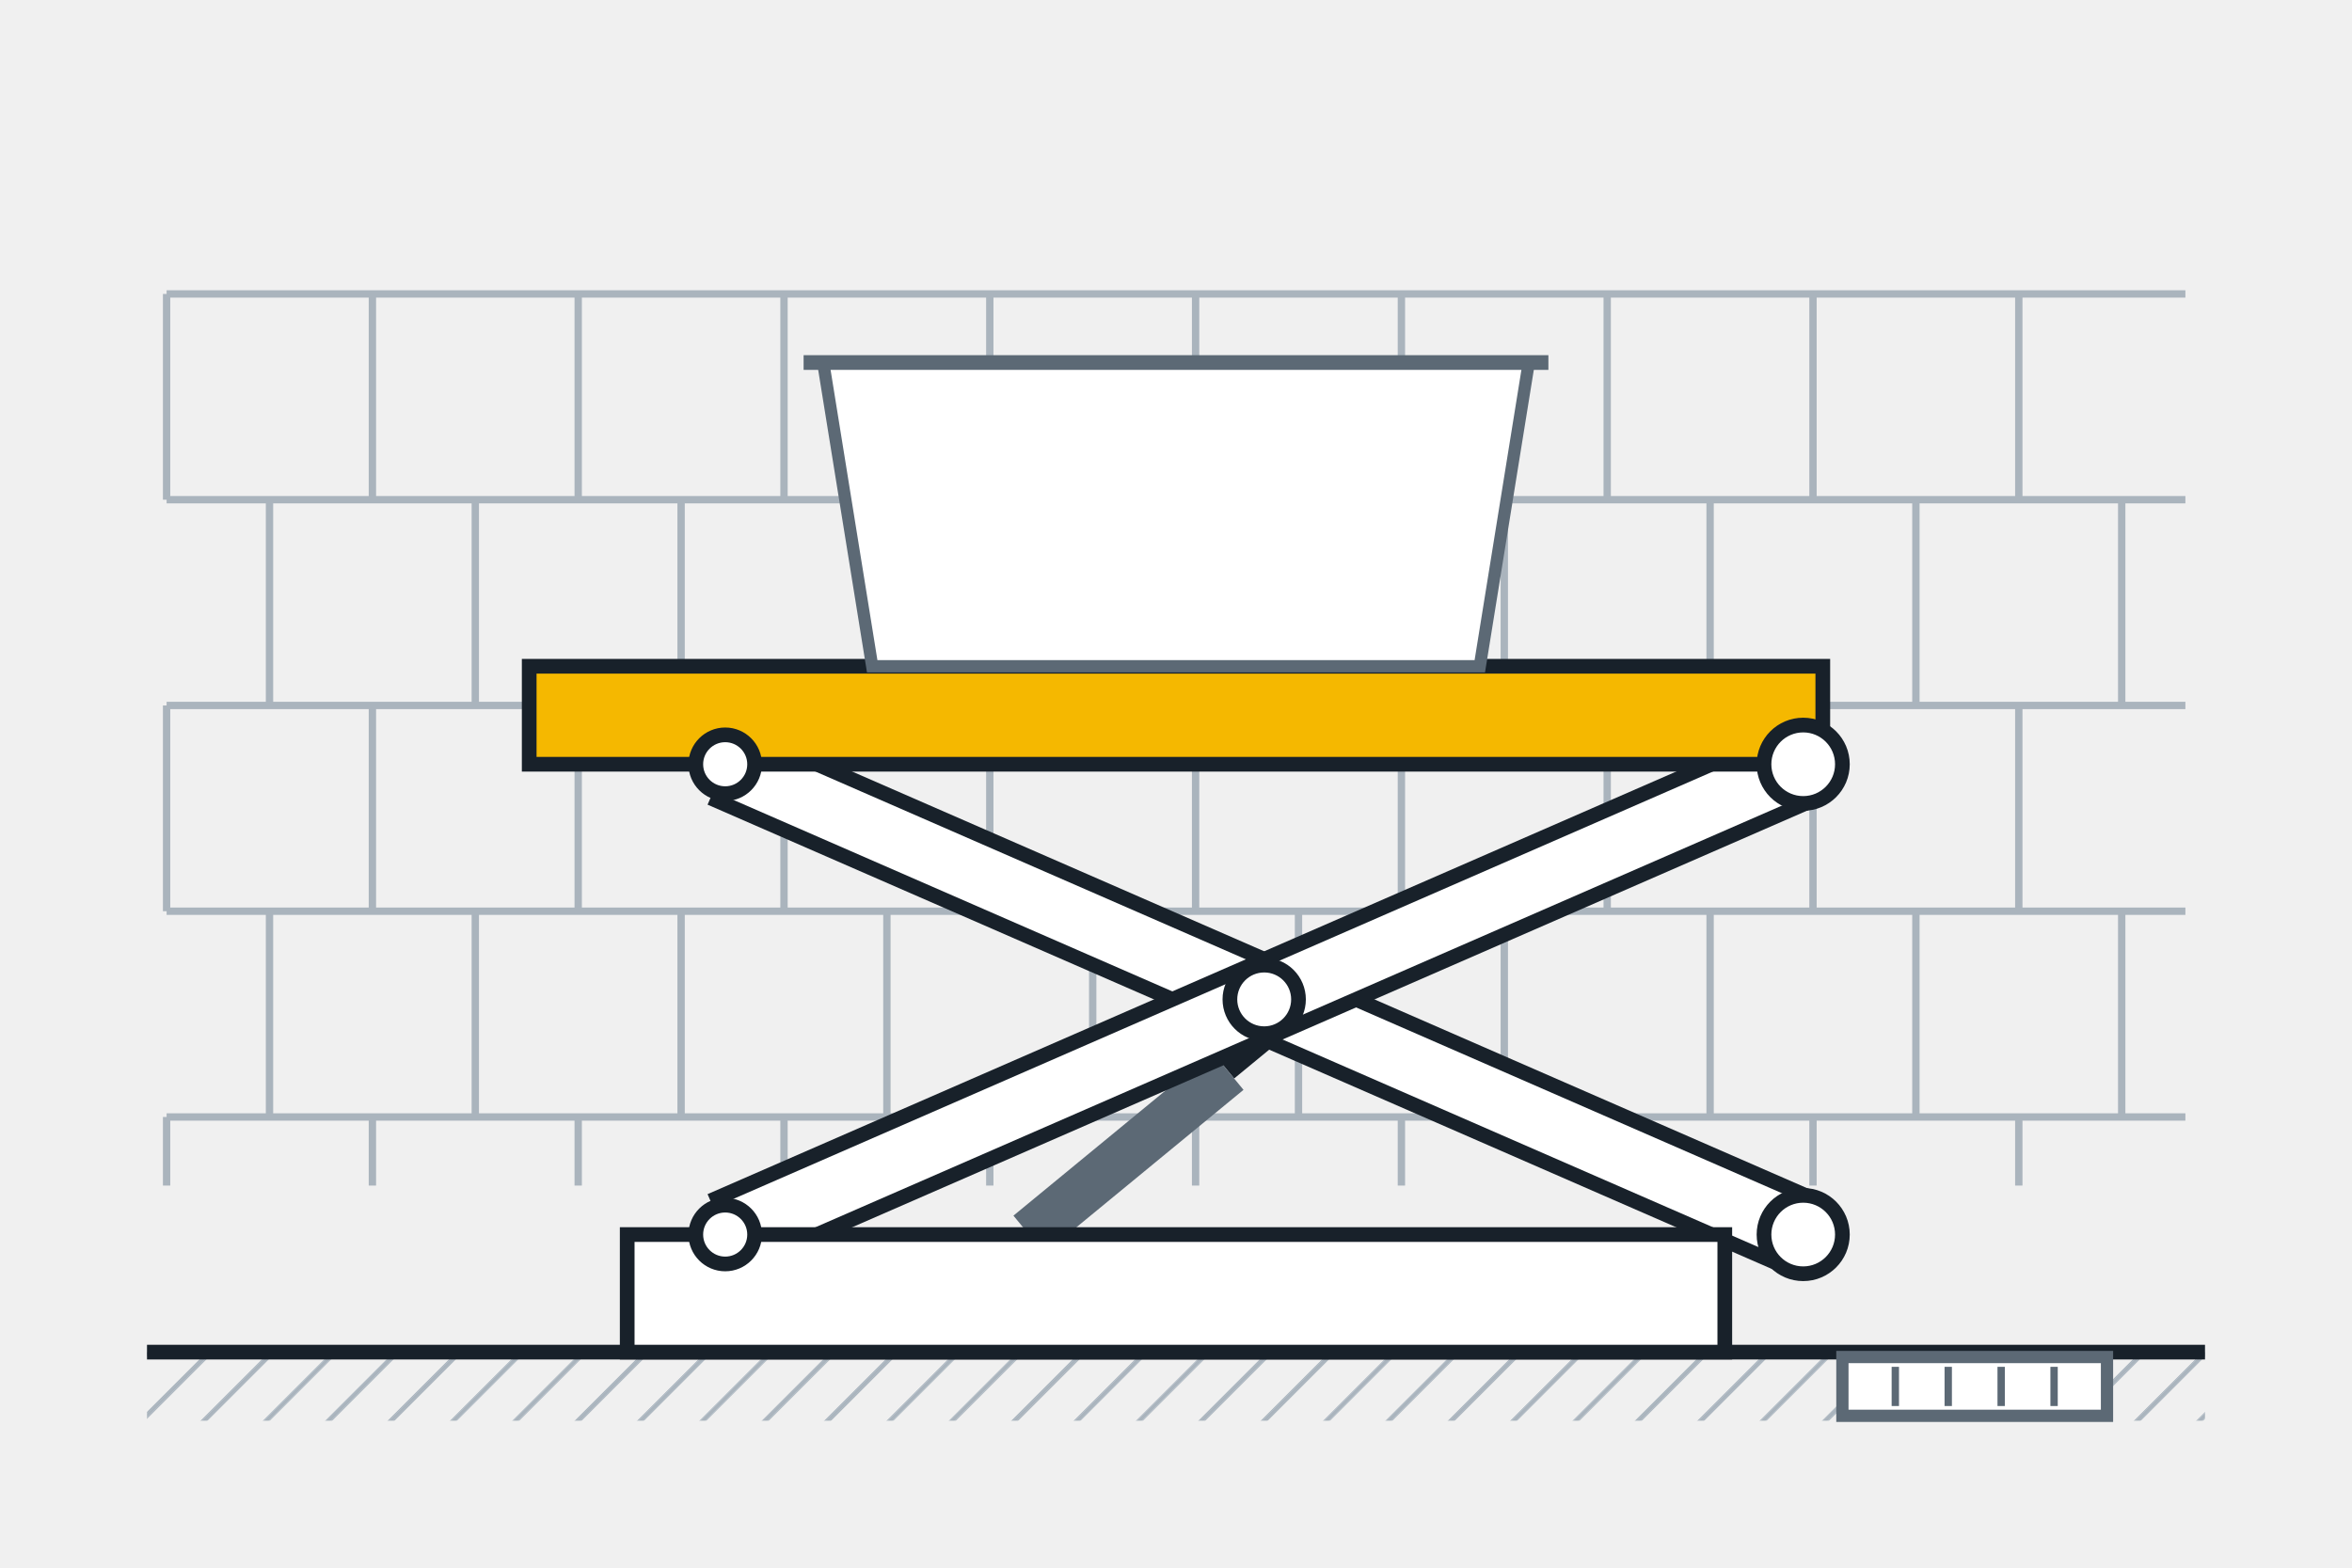
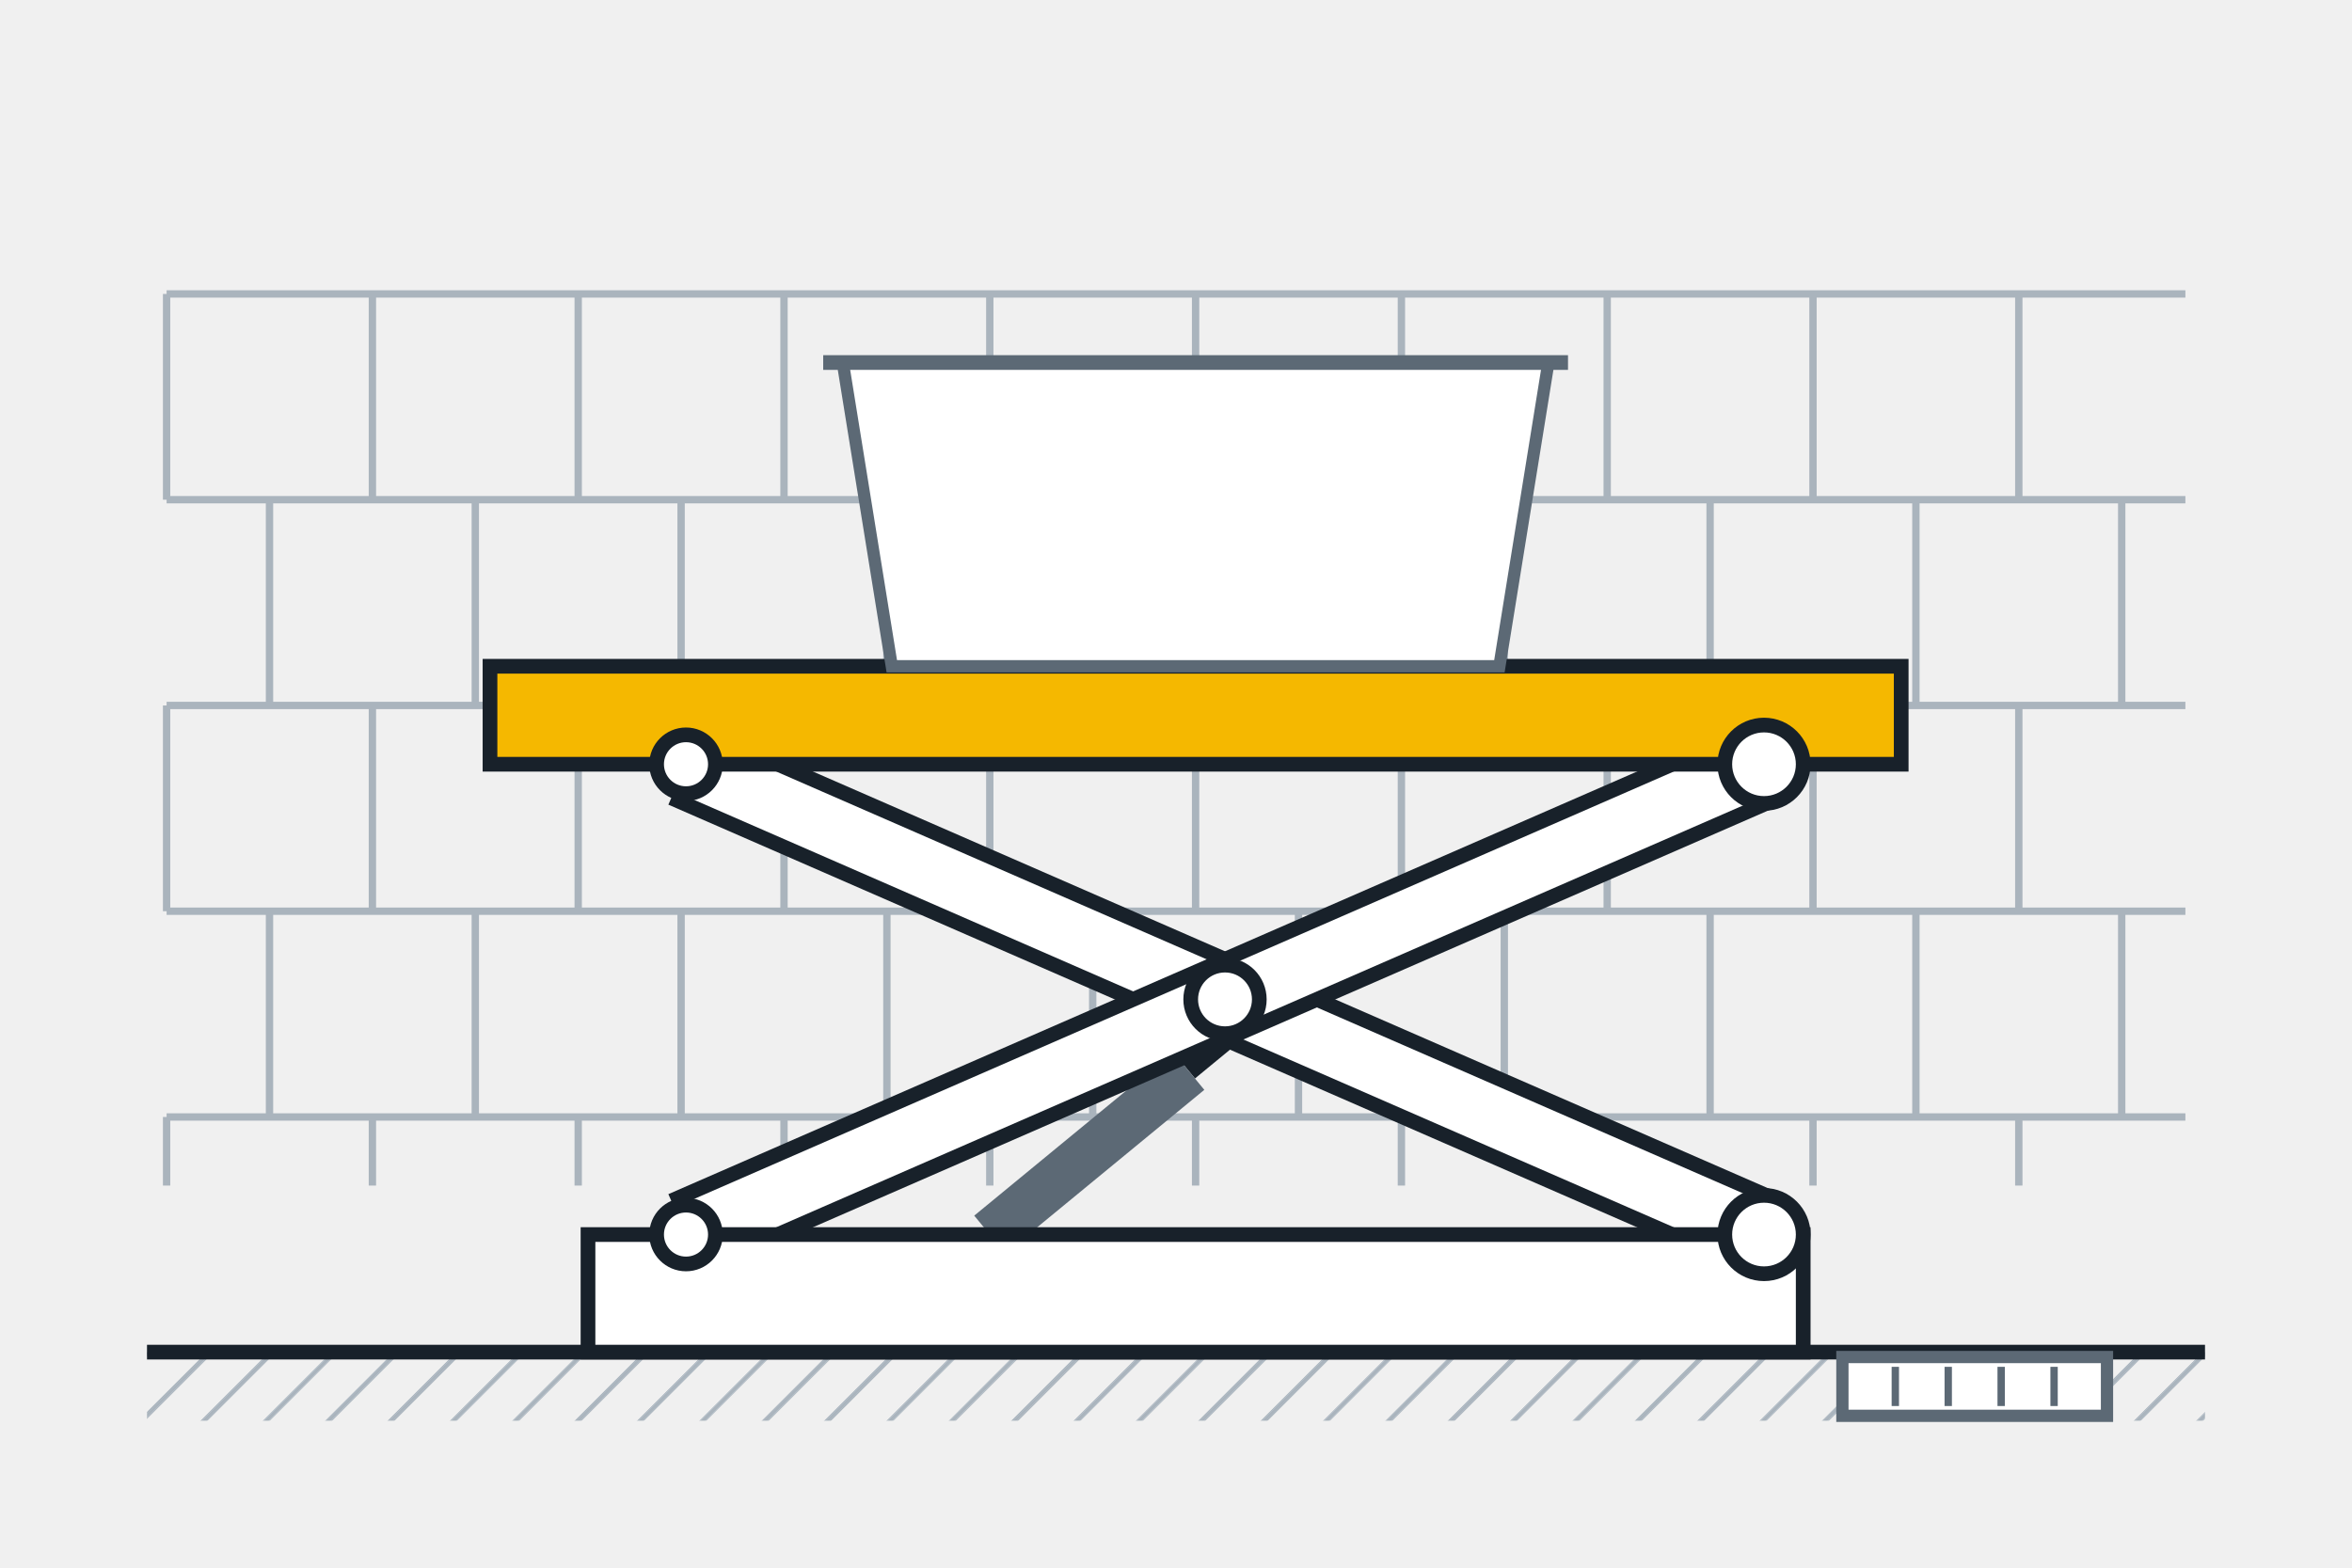
<svg xmlns="http://www.w3.org/2000/svg" viewBox="0 0 480 320" width="480" height="320" role="img" aria-label="Lift table with a tote in a washdown bay, tiled wall and floor drain">
  <defs>
    <pattern id="hatch" width="9" height="9" patternUnits="userSpaceOnUse" patternTransform="rotate(45)">
      <line x1="0" y1="0" x2="0" y2="9" stroke="#AAB4BD" stroke-width="2" />
    </pattern>
  </defs>
  <line x1="34" y1="60" x2="446" y2="60" stroke="#AAB4BD" stroke-width="1.5" />
  <line x1="34" y1="102" x2="446" y2="102" stroke="#AAB4BD" stroke-width="1.5" />
  <line x1="34" y1="144" x2="446" y2="144" stroke="#AAB4BD" stroke-width="1.5" />
  <line x1="34" y1="186" x2="446" y2="186" stroke="#AAB4BD" stroke-width="1.5" />
  <line x1="34" y1="228" x2="446" y2="228" stroke="#AAB4BD" stroke-width="1.5" />
  <line x1="34" y1="60" x2="34" y2="102" stroke="#AAB4BD" stroke-width="1.5" />
  <line x1="76" y1="60" x2="76" y2="102" stroke="#AAB4BD" stroke-width="1.5" />
  <line x1="118" y1="60" x2="118" y2="102" stroke="#AAB4BD" stroke-width="1.5" />
  <line x1="160" y1="60" x2="160" y2="102" stroke="#AAB4BD" stroke-width="1.5" />
  <line x1="202" y1="60" x2="202" y2="102" stroke="#AAB4BD" stroke-width="1.5" />
  <line x1="244" y1="60" x2="244" y2="102" stroke="#AAB4BD" stroke-width="1.5" />
  <line x1="286" y1="60" x2="286" y2="102" stroke="#AAB4BD" stroke-width="1.5" />
  <line x1="328" y1="60" x2="328" y2="102" stroke="#AAB4BD" stroke-width="1.5" />
  <line x1="370" y1="60" x2="370" y2="102" stroke="#AAB4BD" stroke-width="1.5" />
  <line x1="412" y1="60" x2="412" y2="102" stroke="#AAB4BD" stroke-width="1.5" />
  <line x1="55" y1="102" x2="55" y2="144" stroke="#AAB4BD" stroke-width="1.5" />
  <line x1="97" y1="102" x2="97" y2="144" stroke="#AAB4BD" stroke-width="1.5" />
  <line x1="139" y1="102" x2="139" y2="144" stroke="#AAB4BD" stroke-width="1.5" />
  <line x1="181" y1="102" x2="181" y2="144" stroke="#AAB4BD" stroke-width="1.5" />
  <line x1="223" y1="102" x2="223" y2="144" stroke="#AAB4BD" stroke-width="1.5" />
  <line x1="265" y1="102" x2="265" y2="144" stroke="#AAB4BD" stroke-width="1.5" />
  <line x1="307" y1="102" x2="307" y2="144" stroke="#AAB4BD" stroke-width="1.5" />
  <line x1="349" y1="102" x2="349" y2="144" stroke="#AAB4BD" stroke-width="1.5" />
  <line x1="391" y1="102" x2="391" y2="144" stroke="#AAB4BD" stroke-width="1.5" />
  <line x1="433" y1="102" x2="433" y2="144" stroke="#AAB4BD" stroke-width="1.5" />
  <line x1="34" y1="144" x2="34" y2="186" stroke="#AAB4BD" stroke-width="1.5" />
  <line x1="76" y1="144" x2="76" y2="186" stroke="#AAB4BD" stroke-width="1.5" />
  <line x1="118" y1="144" x2="118" y2="186" stroke="#AAB4BD" stroke-width="1.5" />
  <line x1="160" y1="144" x2="160" y2="186" stroke="#AAB4BD" stroke-width="1.5" />
  <line x1="202" y1="144" x2="202" y2="186" stroke="#AAB4BD" stroke-width="1.5" />
  <line x1="244" y1="144" x2="244" y2="186" stroke="#AAB4BD" stroke-width="1.5" />
  <line x1="286" y1="144" x2="286" y2="186" stroke="#AAB4BD" stroke-width="1.5" />
  <line x1="328" y1="144" x2="328" y2="186" stroke="#AAB4BD" stroke-width="1.5" />
  <line x1="370" y1="144" x2="370" y2="186" stroke="#AAB4BD" stroke-width="1.5" />
  <line x1="412" y1="144" x2="412" y2="186" stroke="#AAB4BD" stroke-width="1.5" />
  <line x1="55" y1="186" x2="55" y2="228" stroke="#AAB4BD" stroke-width="1.5" />
  <line x1="97" y1="186" x2="97" y2="228" stroke="#AAB4BD" stroke-width="1.5" />
  <line x1="139" y1="186" x2="139" y2="228" stroke="#AAB4BD" stroke-width="1.5" />
  <line x1="181" y1="186" x2="181" y2="228" stroke="#AAB4BD" stroke-width="1.5" />
  <line x1="223" y1="186" x2="223" y2="228" stroke="#AAB4BD" stroke-width="1.5" />
  <line x1="265" y1="186" x2="265" y2="228" stroke="#AAB4BD" stroke-width="1.5" />
  <line x1="307" y1="186" x2="307" y2="228" stroke="#AAB4BD" stroke-width="1.5" />
  <line x1="349" y1="186" x2="349" y2="228" stroke="#AAB4BD" stroke-width="1.5" />
  <line x1="391" y1="186" x2="391" y2="228" stroke="#AAB4BD" stroke-width="1.5" />
  <line x1="433" y1="186" x2="433" y2="228" stroke="#AAB4BD" stroke-width="1.5" />
  <line x1="34" y1="228" x2="34" y2="242" stroke="#AAB4BD" stroke-width="1.5" />
  <line x1="76" y1="228" x2="76" y2="242" stroke="#AAB4BD" stroke-width="1.5" />
  <line x1="118" y1="228" x2="118" y2="242" stroke="#AAB4BD" stroke-width="1.5" />
  <line x1="160" y1="228" x2="160" y2="242" stroke="#AAB4BD" stroke-width="1.5" />
  <line x1="202" y1="228" x2="202" y2="242" stroke="#AAB4BD" stroke-width="1.5" />
  <line x1="244" y1="228" x2="244" y2="242" stroke="#AAB4BD" stroke-width="1.5" />
  <line x1="286" y1="228" x2="286" y2="242" stroke="#AAB4BD" stroke-width="1.5" />
  <line x1="328" y1="228" x2="328" y2="242" stroke="#AAB4BD" stroke-width="1.5" />
  <line x1="370" y1="228" x2="370" y2="242" stroke="#AAB4BD" stroke-width="1.5" />
  <line x1="412" y1="228" x2="412" y2="242" stroke="#AAB4BD" stroke-width="1.5" />
  <rect x="30" y="276" width="420" height="14" fill="url(#hatch)" stroke="none" stroke-width="0" />
  <line x1="30" y1="276" x2="450" y2="276" stroke="#18212A" stroke-width="3" />
  <rect x="376" y="277" width="54" height="12" fill="#FFFFFF" stroke="#5C6975" stroke-width="2.5" />
  <line x1="386.8" y1="279" x2="386.8" y2="287" stroke="#5C6975" stroke-width="1.5" />
  <line x1="397.6" y1="279" x2="397.6" y2="287" stroke="#5C6975" stroke-width="1.5" />
  <line x1="408.4" y1="279" x2="408.4" y2="287" stroke="#5C6975" stroke-width="1.5" />
  <line x1="419.2" y1="279" x2="419.2" y2="287" stroke="#5C6975" stroke-width="1.5" />
-   <line x1="250.6" y1="218.6" x2="280" y2="194.4" stroke="#18212A" stroke-width="4" />
-   <line x1="210" y1="252" x2="250.6" y2="218.6" stroke="#5C6975" stroke-width="10" />
-   <line x1="148" y1="156" x2="368" y2="252" stroke="#18212A" stroke-width="18" />
-   <line x1="148" y1="156" x2="368" y2="252" stroke="#FFFFFF" stroke-width="12" />
-   <line x1="148" y1="252" x2="368" y2="156" stroke="#18212A" stroke-width="18" />
-   <line x1="148" y1="252" x2="368" y2="156" stroke="#FFFFFF" stroke-width="12" />
-   <rect x="128" y="252" width="224" height="24" fill="#FFFFFF" stroke="#18212A" stroke-width="3" />
-   <rect x="108" y="136" width="264" height="20" fill="#F5B800" stroke="#18212A" stroke-width="3" />
-   <circle cx="148" cy="252" r="6" fill="#FFFFFF" stroke="#18212A" stroke-width="3" />
-   <circle cx="368" cy="252" r="8" fill="#FFFFFF" stroke="#18212A" stroke-width="3" />
-   <circle cx="148" cy="156" r="6" fill="#FFFFFF" stroke="#18212A" stroke-width="3" />
-   <circle cx="368" cy="156" r="8" fill="#FFFFFF" stroke="#18212A" stroke-width="3" />
-   <circle cx="258" cy="204" r="7" fill="#FFFFFF" stroke="#18212A" stroke-width="3" />
-   <path d="M168 74 L312 74 L302 136 L178 136 Z" fill="#FFFFFF" stroke="#5C6975" stroke-width="2.5" />
-   <line x1="164" y1="74" x2="316" y2="74" stroke="#5C6975" stroke-width="3" />
+   <line x1="242.6" y1="218.6" x2="272" y2="194.4" stroke="#18212A" stroke-width="4" />
+   <line x1="202" y1="252" x2="242.6" y2="218.6" stroke="#5C6975" stroke-width="10" />
+   <line x1="140" y1="156" x2="360" y2="252" stroke="#18212A" stroke-width="18" />
+   <line x1="140" y1="156" x2="360" y2="252" stroke="#FFFFFF" stroke-width="12" />
+   <line x1="140" y1="252" x2="360" y2="156" stroke="#18212A" stroke-width="18" />
+   <line x1="140" y1="252" x2="360" y2="156" stroke="#FFFFFF" stroke-width="12" />
+   <rect x="120" y="252" width="248" height="24" fill="#FFFFFF" stroke="#18212A" stroke-width="3" />
+   <rect x="100" y="136" width="288" height="20" fill="#F5B800" stroke="#18212A" stroke-width="3" />
+   <circle cx="140" cy="252" r="6" fill="#FFFFFF" stroke="#18212A" stroke-width="3" />
+   <circle cx="360" cy="252" r="8" fill="#FFFFFF" stroke="#18212A" stroke-width="3" />
+   <circle cx="140" cy="156" r="6" fill="#FFFFFF" stroke="#18212A" stroke-width="3" />
+   <circle cx="360" cy="156" r="8" fill="#FFFFFF" stroke="#18212A" stroke-width="3" />
+   <circle cx="250" cy="204" r="7" fill="#FFFFFF" stroke="#18212A" stroke-width="3" />
+   <path d="M172 74 L316 74 L306 136 L182 136 Z" fill="#FFFFFF" stroke="#5C6975" stroke-width="2.5" />
+   <line x1="168" y1="74" x2="320" y2="74" stroke="#5C6975" stroke-width="3" />
</svg>
